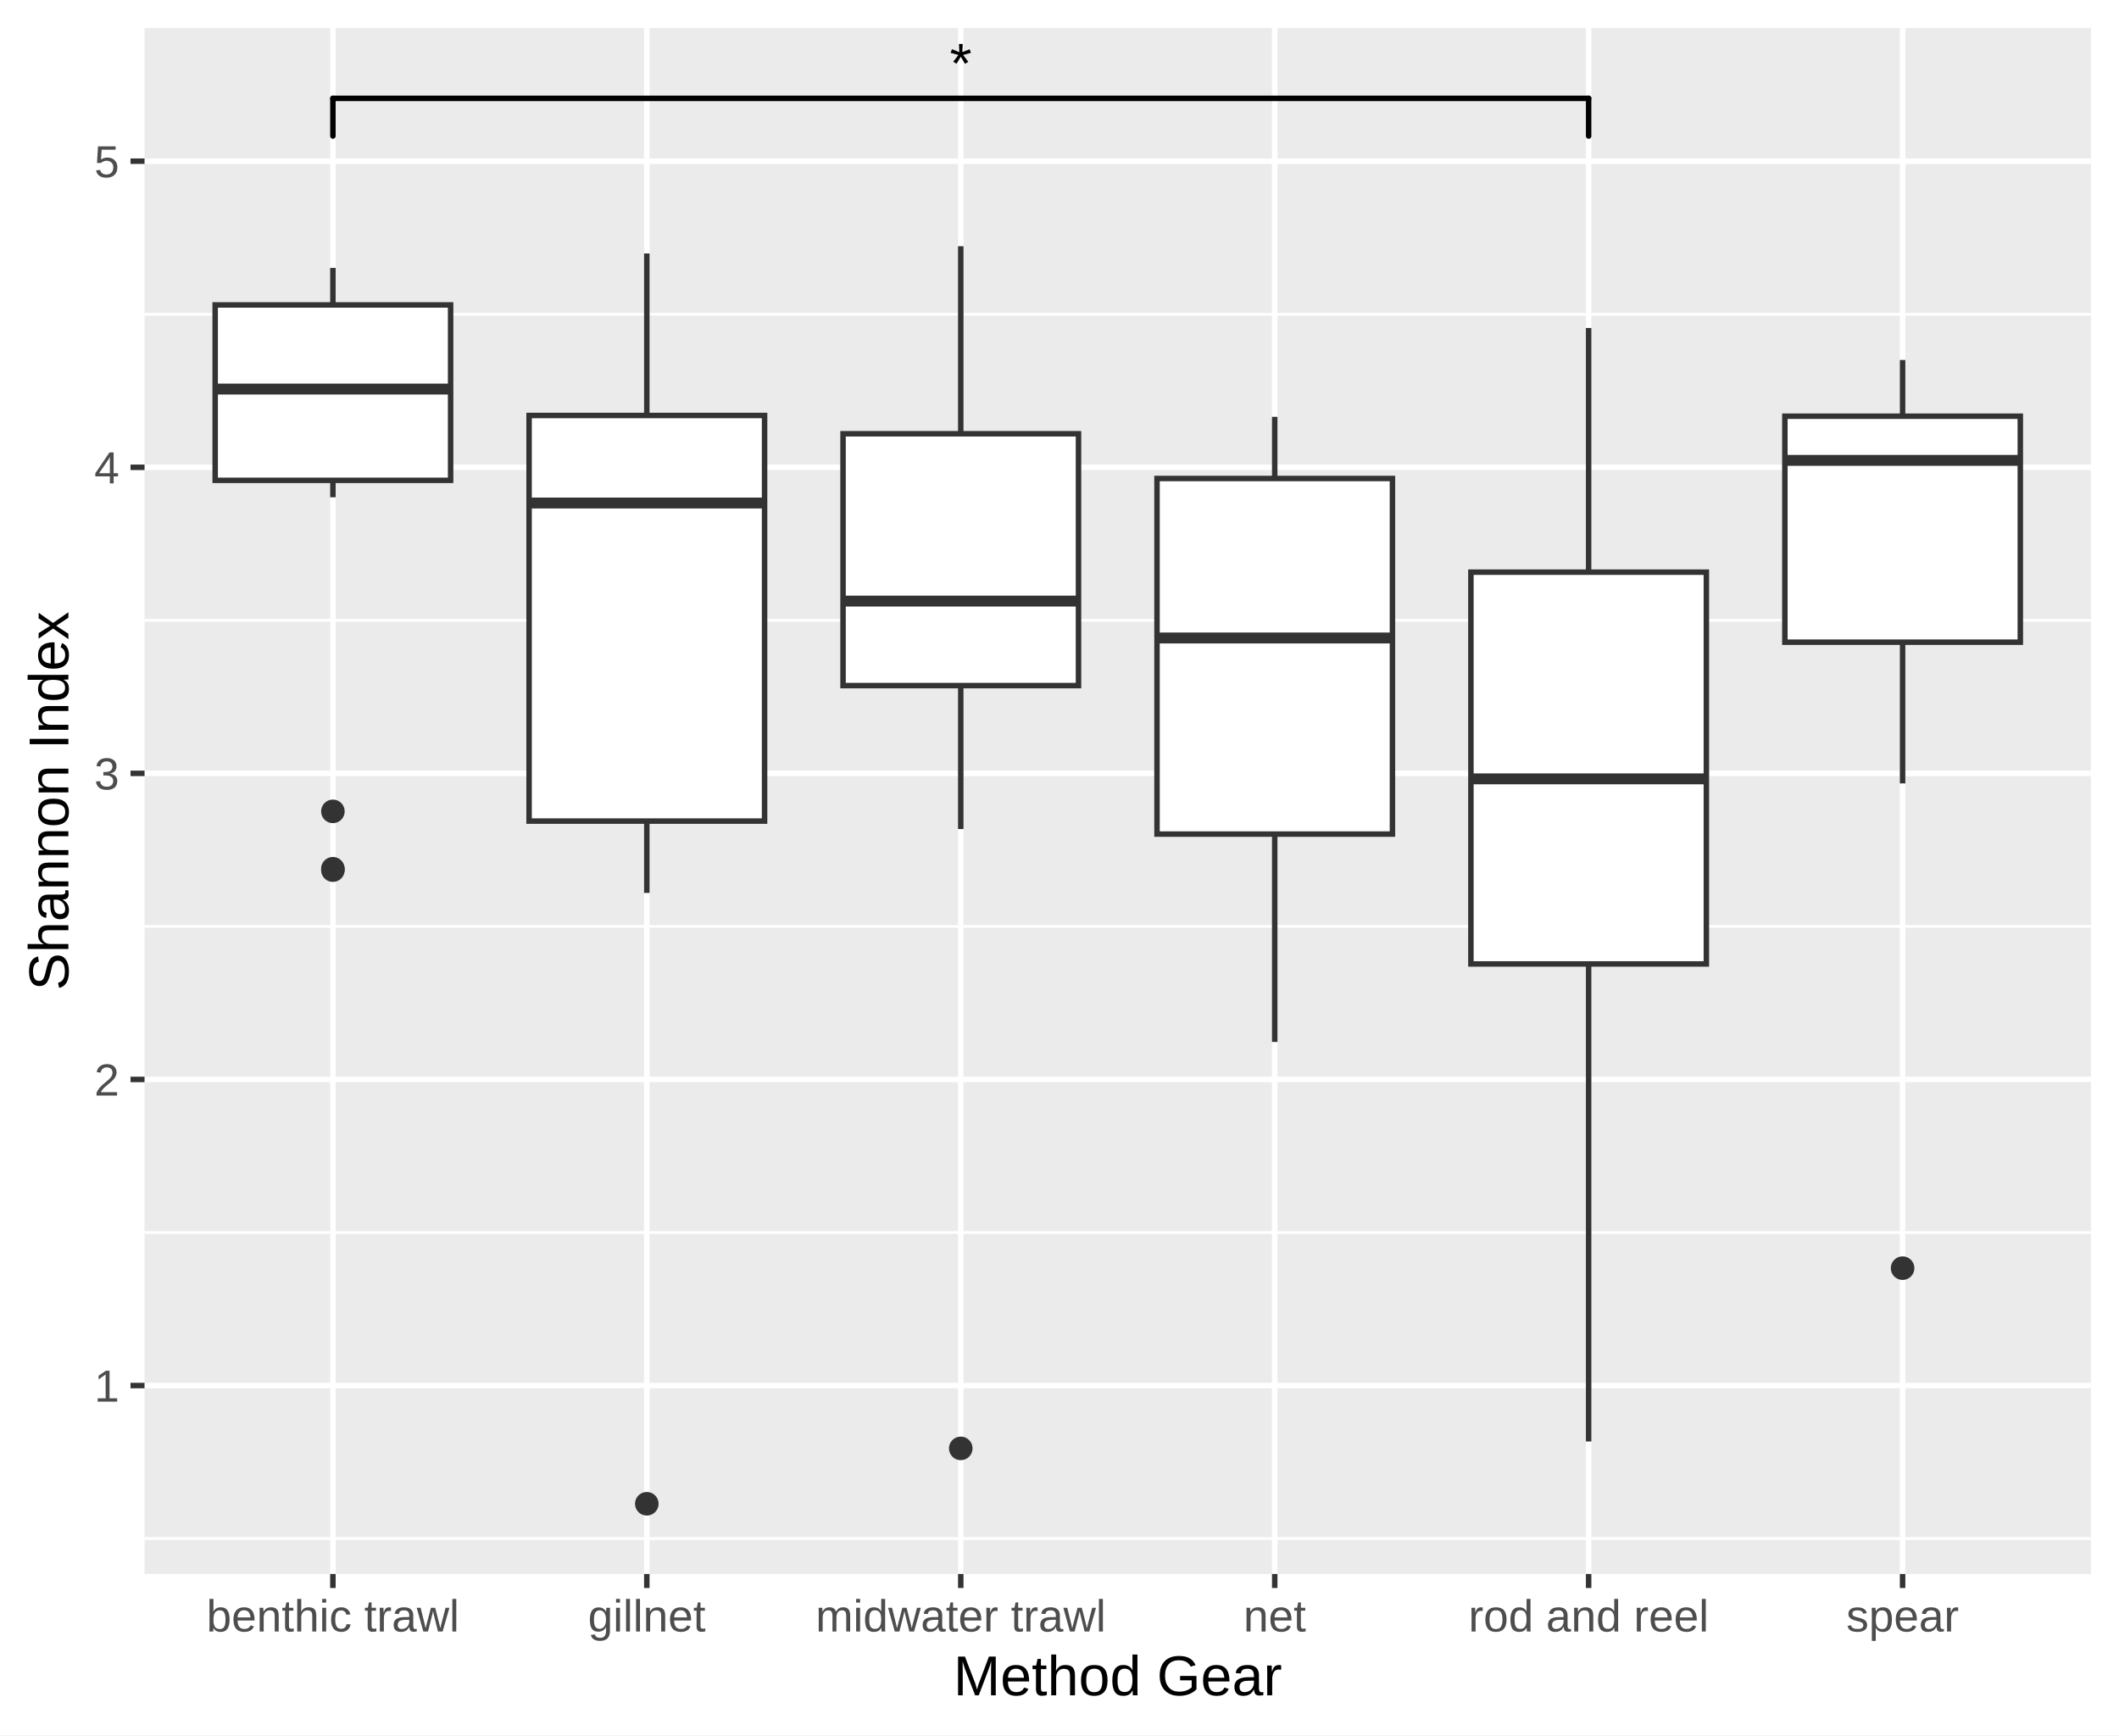
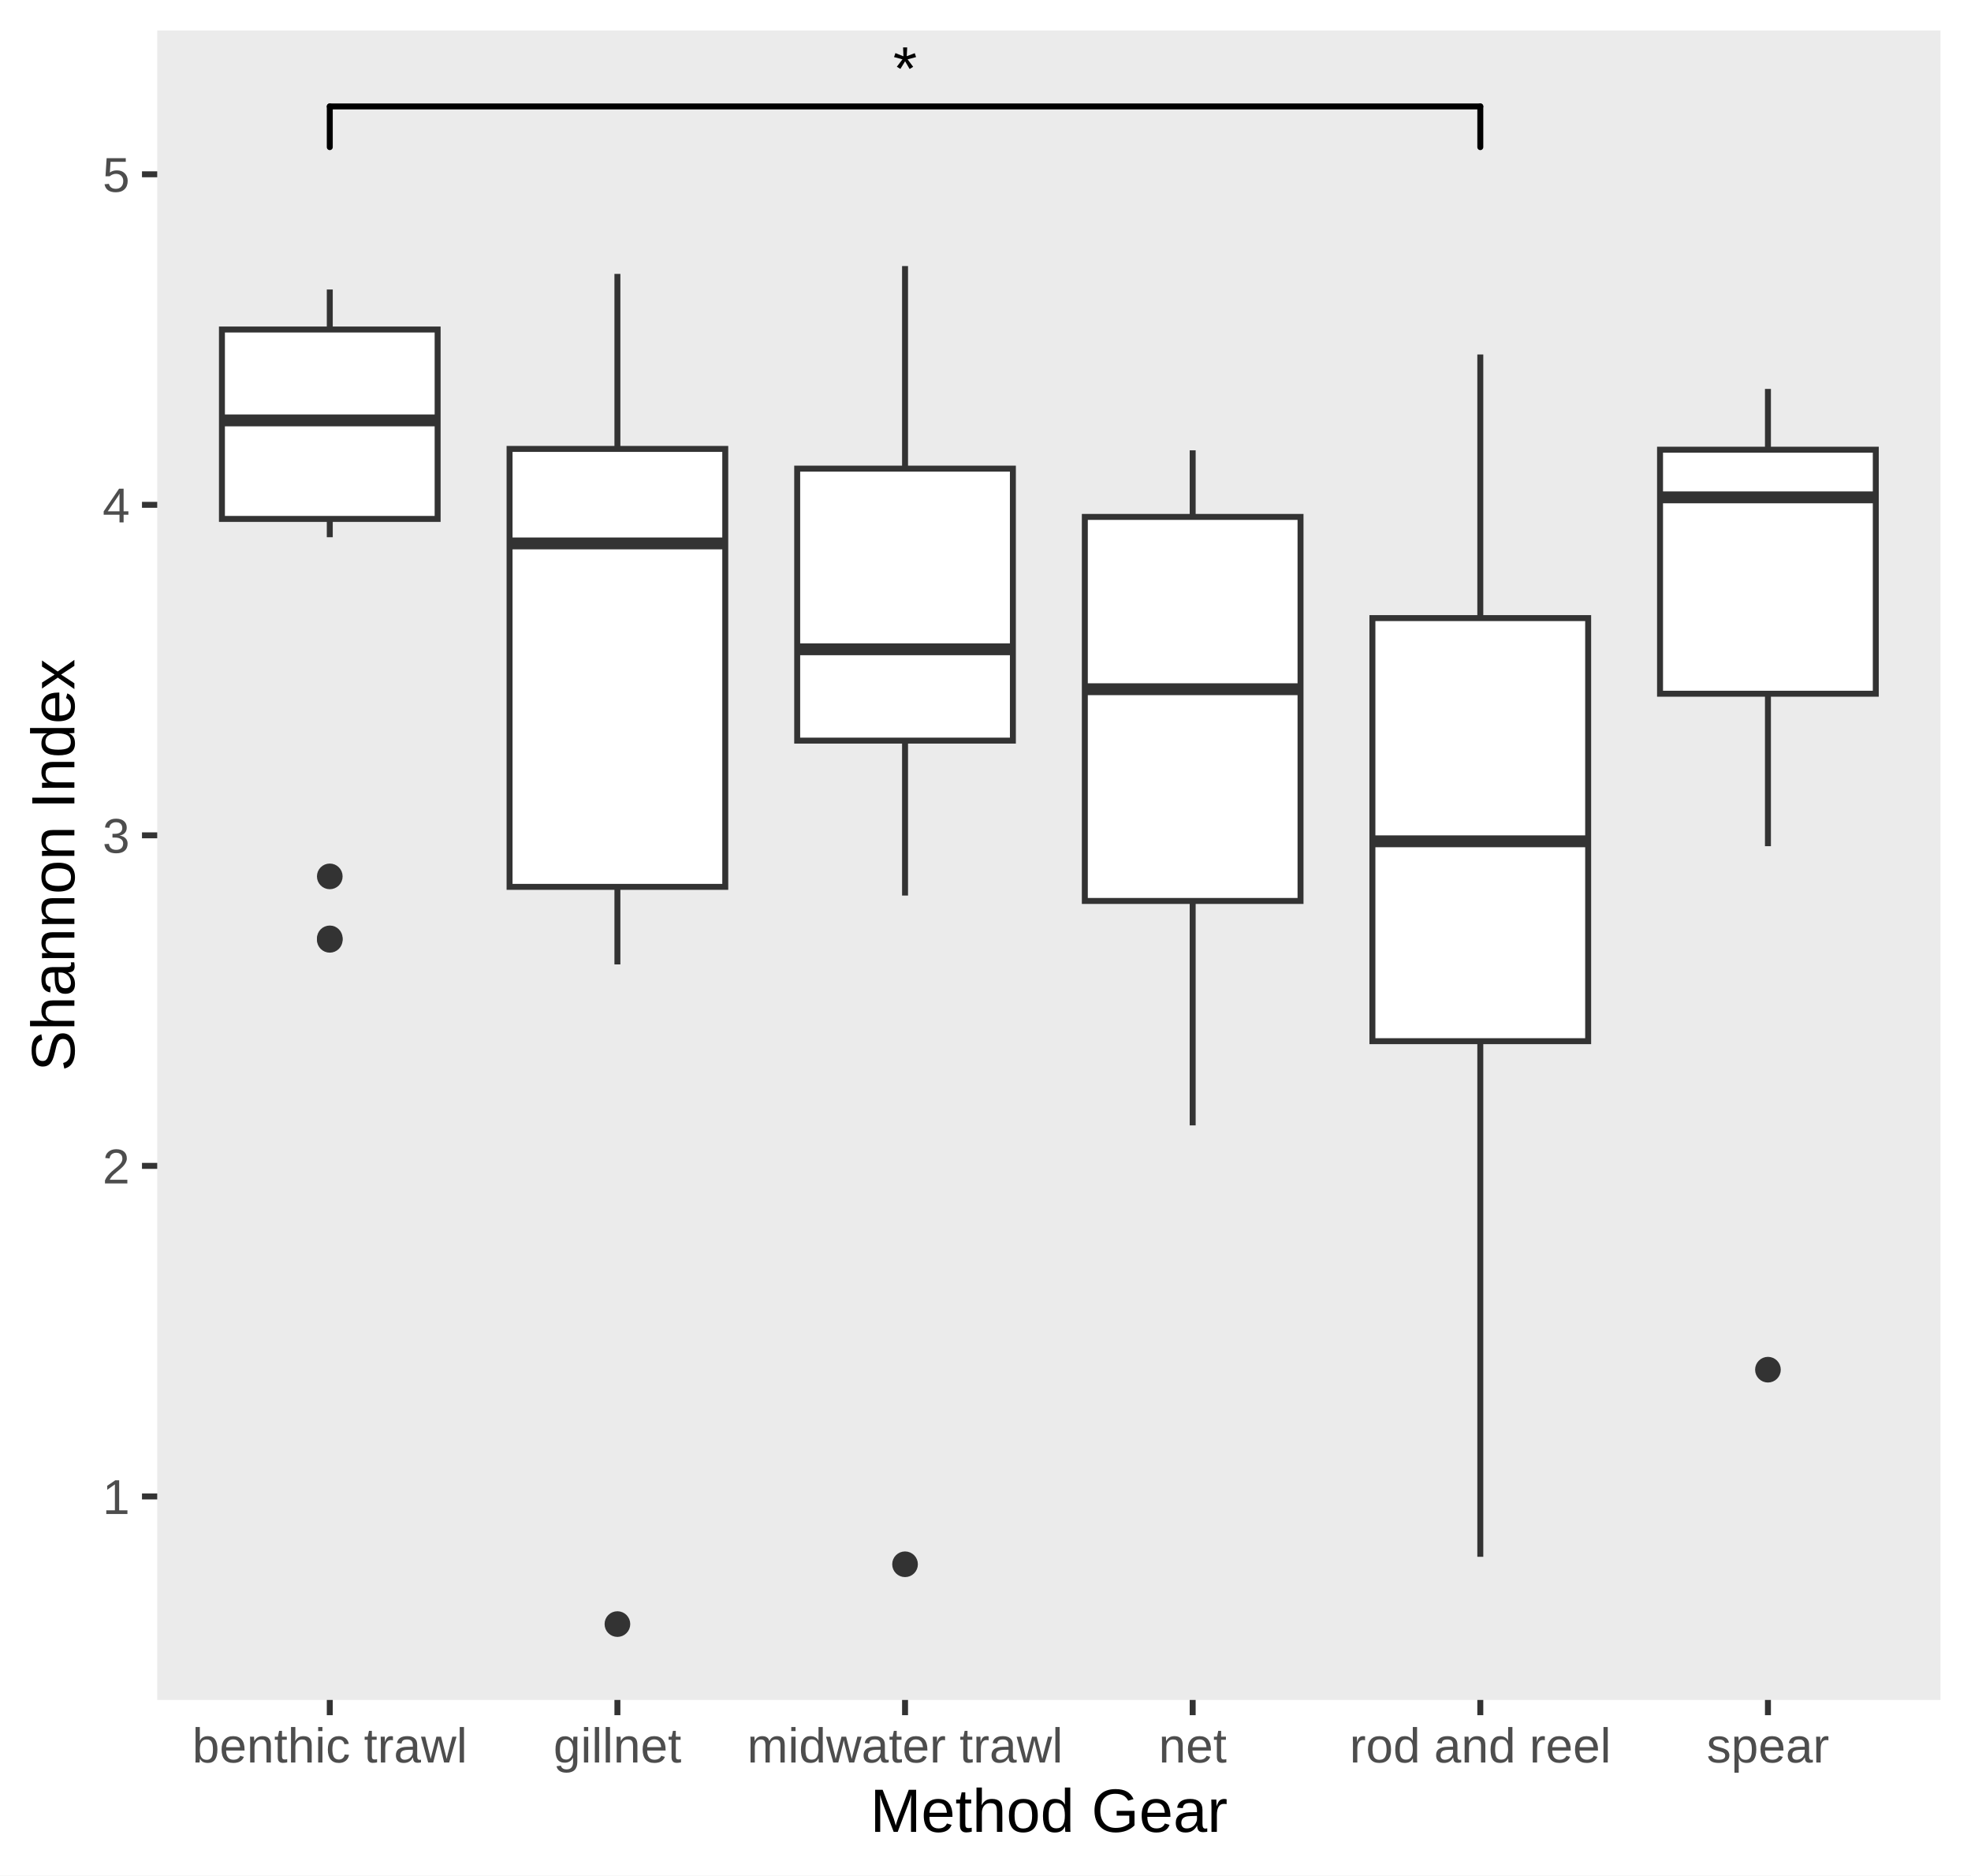
- <svg xmlns="http://www.w3.org/2000/svg" width="414.00pt" height="339.00pt" viewBox="0 0 414.00 339.00">
+ <svg xmlns="http://www.w3.org/2000/svg" width="354.00pt" height="336.75pt" viewBox="0 0 354.00 336.75">
  <g class="svglite">
    <defs>
      <style type="text/css">
    .svglite line, .svglite polyline, .svglite polygon, .svglite path, .svglite rect, .svglite circle {
      fill: none;
      stroke: #000000;
      stroke-linecap: round;
      stroke-linejoin: round;
      stroke-miterlimit: 10.00;
    }
    .svglite text {
      white-space: pre;
    }
    .svglite g.glyphgroup path {
      fill: inherit;
      stroke: none;
    }
  </style>
    </defs>
    <rect width="100%" height="100%" style="stroke: none; fill: #FFFFFF;" />
    <defs>
-       <clipPath id="cpMC4wMHw0MTQuMDB8MC4wMHwzMzkuMDA=">
-         <rect x="0.00" y="0.00" width="414.00" height="339.00" />
+       <clipPath id="cpMC4wMHwzNTQuMDB8MC4wMHwzMzYuNzU=">
+         <rect x="0.00" y="0.00" width="354.00" height="336.75" />
      </clipPath>
    </defs>
-     <g clip-path="url(#cpMC4wMHw0MTQuMDB8MC4wMHwzMzkuMDA=)">
-       <rect x="0" y="0.00" width="414.00" height="339.00" style="stroke-width: 1.07; stroke: #FFFFFF; fill: #FFFFFF;" />
+     <g clip-path="url(#cpMC4wMHwzNTQuMDB8MC4wMHwzMzYuNzU=)">
+       <rect x="0.00" y="0.00" width="354.00" height="336.75" style="stroke-width: 1.07; stroke: #FFFFFF; fill: #FFFFFF;" />
    </g>
    <defs>
-       <clipPath id="cpMjguMjR8NDA4LjUyfDUuNDh8MzA3LjUw">
-         <rect x="28.24" y="5.48" width="380.28" height="302.02" />
+       <clipPath id="cpMjguMjR8MzQ4LjUyfDUuNDh8MzA1LjI1">
+         <rect x="28.24" y="5.48" width="320.28" height="299.77" />
      </clipPath>
    </defs>
-     <g clip-path="url(#cpMjguMjR8NDA4LjUyfDUuNDh8MzA3LjUw)">
-       <rect x="28.24" y="5.48" width="380.28" height="302.02" style="stroke-width: 1.07; stroke: none; fill: #EBEBEB;" />
-       <polyline points="28.24,300.58 408.52,300.58 " style="stroke-width: 0.53; stroke: #FFFFFF; stroke-linecap: butt;" />
-       <polyline points="28.24,240.78 408.52,240.78 " style="stroke-width: 0.53; stroke: #FFFFFF; stroke-linecap: butt;" />
-       <polyline points="28.24,180.99 408.52,180.99 " style="stroke-width: 0.53; stroke: #FFFFFF; stroke-linecap: butt;" />
-       <polyline points="28.24,121.19 408.52,121.19 " style="stroke-width: 0.53; stroke: #FFFFFF; stroke-linecap: butt;" />
-       <polyline points="28.24,61.39 408.52,61.39 " style="stroke-width: 0.53; stroke: #FFFFFF; stroke-linecap: butt;" />
-       <polyline points="28.24,270.68 408.52,270.68 " style="stroke-width: 1.07; stroke: #FFFFFF; stroke-linecap: butt;" />
-       <polyline points="28.24,210.88 408.52,210.88 " style="stroke-width: 1.07; stroke: #FFFFFF; stroke-linecap: butt;" />
-       <polyline points="28.24,151.09 408.52,151.09 " style="stroke-width: 1.07; stroke: #FFFFFF; stroke-linecap: butt;" />
-       <polyline points="28.24,91.29 408.52,91.29 " style="stroke-width: 1.07; stroke: #FFFFFF; stroke-linecap: butt;" />
-       <polyline points="28.24,31.49 408.52,31.49 " style="stroke-width: 1.07; stroke: #FFFFFF; stroke-linecap: butt;" />
-       <polyline points="65.04,307.50 65.04,5.48 " style="stroke-width: 1.07; stroke: #FFFFFF; stroke-linecap: butt;" />
-       <polyline points="126.37,307.50 126.37,5.48 " style="stroke-width: 1.07; stroke: #FFFFFF; stroke-linecap: butt;" />
-       <polyline points="187.71,307.50 187.71,5.48 " style="stroke-width: 1.07; stroke: #FFFFFF; stroke-linecap: butt;" />
-       <polyline points="249.05,307.50 249.05,5.48 " style="stroke-width: 1.07; stroke: #FFFFFF; stroke-linecap: butt;" />
-       <polyline points="310.38,307.50 310.38,5.48 " style="stroke-width: 1.07; stroke: #FFFFFF; stroke-linecap: butt;" />
-       <polyline points="371.72,307.50 371.72,5.48 " style="stroke-width: 1.07; stroke: #FFFFFF; stroke-linecap: butt;" />
-       <circle cx="65.04" cy="169.72" r="1.95" style="stroke-width: 0.71; stroke: #333333; fill: #333333;" />
-       <circle cx="65.04" cy="158.51" r="1.95" style="stroke-width: 0.71; stroke: #333333; fill: #333333;" />
-       <circle cx="65.04" cy="169.99" r="1.95" style="stroke-width: 0.71; stroke: #333333; fill: #333333;" />
-       <line x1="65.04" y1="59.57" x2="65.04" y2="52.34" style="stroke-width: 1.07; stroke: #333333; stroke-linecap: butt;" />
-       <line x1="65.04" y1="93.84" x2="65.04" y2="97.15" style="stroke-width: 1.07; stroke: #333333; stroke-linecap: butt;" />
-       <polygon points="42.04,59.57 42.04,93.84 88.04,93.84 88.04,59.57 42.04,59.57 " style="stroke-width: 1.07; stroke: #333333; stroke-linecap: butt; stroke-linejoin: miter; fill: #FFFFFF;" />
-       <line x1="42.04" y1="76.01" x2="88.04" y2="76.01" style="stroke-width: 2.13; stroke: #333333; stroke-linecap: butt; stroke-linejoin: miter;" />
-       <circle cx="126.37" cy="293.78" r="1.95" style="stroke-width: 0.71; stroke: #333333; fill: #333333;" />
-       <line x1="126.37" y1="81.17" x2="126.37" y2="49.51" style="stroke-width: 1.07; stroke: #333333; stroke-linecap: butt;" />
-       <line x1="126.37" y1="160.41" x2="126.37" y2="174.44" style="stroke-width: 1.07; stroke: #333333; stroke-linecap: butt;" />
-       <polygon points="103.37,81.17 103.37,160.41 149.38,160.41 149.38,81.17 103.37,81.17 " style="stroke-width: 1.07; stroke: #333333; stroke-linecap: butt; stroke-linejoin: miter; fill: #FFFFFF;" />
-       <line x1="103.37" y1="98.27" x2="149.38" y2="98.27" style="stroke-width: 2.13; stroke: #333333; stroke-linecap: butt; stroke-linejoin: miter;" />
-       <circle cx="187.71" cy="282.96" r="1.95" style="stroke-width: 0.71; stroke: #333333; fill: #333333;" />
-       <line x1="187.71" y1="84.74" x2="187.71" y2="48.10" style="stroke-width: 1.07; stroke: #333333; stroke-linecap: butt;" />
-       <line x1="187.71" y1="133.94" x2="187.71" y2="161.97" style="stroke-width: 1.07; stroke: #333333; stroke-linecap: butt;" />
-       <polygon points="164.71,84.74 164.71,133.94 210.71,133.94 210.71,84.74 164.71,84.74 " style="stroke-width: 1.07; stroke: #333333; stroke-linecap: butt; stroke-linejoin: miter; fill: #FFFFFF;" />
-       <line x1="164.71" y1="117.43" x2="210.71" y2="117.43" style="stroke-width: 2.13; stroke: #333333; stroke-linecap: butt; stroke-linejoin: miter;" />
-       <line x1="249.05" y1="93.48" x2="249.05" y2="81.43" style="stroke-width: 1.07; stroke: #333333; stroke-linecap: butt;" />
-       <line x1="249.05" y1="162.95" x2="249.05" y2="203.55" style="stroke-width: 1.07; stroke: #333333; stroke-linecap: butt;" />
-       <polygon points="226.05,93.48 226.05,162.95 272.05,162.95 272.05,93.48 226.05,93.48 " style="stroke-width: 1.07; stroke: #333333; stroke-linecap: butt; stroke-linejoin: miter; fill: #FFFFFF;" />
-       <line x1="226.05" y1="124.64" x2="272.05" y2="124.64" style="stroke-width: 2.13; stroke: #333333; stroke-linecap: butt; stroke-linejoin: miter;" />
-       <line x1="310.38" y1="111.78" x2="310.38" y2="64.08" style="stroke-width: 1.07; stroke: #333333; stroke-linecap: butt;" />
-       <line x1="310.38" y1="188.32" x2="310.38" y2="281.61" style="stroke-width: 1.07; stroke: #333333; stroke-linecap: butt;" />
-       <polygon points="287.38,111.78 287.38,188.32 333.38,188.32 333.38,111.78 287.38,111.78 " style="stroke-width: 1.07; stroke: #333333; stroke-linecap: butt; stroke-linejoin: miter; fill: #FFFFFF;" />
-       <line x1="287.38" y1="152.16" x2="333.38" y2="152.16" style="stroke-width: 2.13; stroke: #333333; stroke-linecap: butt; stroke-linejoin: miter;" />
-       <circle cx="371.72" cy="247.75" r="1.95" style="stroke-width: 0.71; stroke: #333333; fill: #333333;" />
-       <line x1="371.72" y1="81.31" x2="371.72" y2="70.32" style="stroke-width: 1.07; stroke: #333333; stroke-linecap: butt;" />
-       <line x1="371.72" y1="125.46" x2="371.72" y2="153.05" style="stroke-width: 1.07; stroke: #333333; stroke-linecap: butt;" />
-       <polygon points="348.72,81.31 348.72,125.46 394.72,125.46 394.72,81.31 348.72,81.31 " style="stroke-width: 1.07; stroke: #333333; stroke-linecap: butt; stroke-linejoin: miter; fill: #FFFFFF;" />
-       <line x1="348.72" y1="89.94" x2="394.72" y2="89.94" style="stroke-width: 2.13; stroke: #333333; stroke-linecap: butt; stroke-linejoin: miter;" />
-       <text x="187.71" y="16.19" text-anchor="middle" style="font-size: 11.04px; font-family: &quot;Arial&quot;;" textLength="4.30px" lengthAdjust="spacingAndGlyphs">*</text>
-       <line x1="65.04" y1="26.58" x2="65.04" y2="19.21" style="stroke-width: 1.07;" />
-       <line x1="65.04" y1="19.21" x2="310.38" y2="19.21" style="stroke-width: 1.07;" />
-       <line x1="310.38" y1="19.21" x2="310.38" y2="26.58" style="stroke-width: 1.07;" />
+     <g clip-path="url(#cpMjguMjR8MzQ4LjUyfDUuNDh8MzA1LjI1)">
+       <rect x="28.24" y="5.48" width="320.28" height="299.77" style="stroke-width: 1.07; stroke: none; fill: #EBEBEB;" />
+       <circle cx="59.23" cy="168.50" r="1.95" style="stroke-width: 0.71; stroke: #333333; fill: #333333;" />
+       <circle cx="59.23" cy="157.37" r="1.95" style="stroke-width: 0.71; stroke: #333333; fill: #333333;" />
+       <circle cx="59.23" cy="168.76" r="1.95" style="stroke-width: 0.71; stroke: #333333; fill: #333333;" />
+       <line x1="59.23" y1="59.17" x2="59.23" y2="51.99" style="stroke-width: 1.07; stroke: #333333; stroke-linecap: butt;" />
+       <line x1="59.23" y1="93.18" x2="59.23" y2="96.47" style="stroke-width: 1.07; stroke: #333333; stroke-linecap: butt;" />
+       <polygon points="39.86,59.17 39.86,93.18 78.60,93.18 78.60,59.17 39.86,59.17 " style="stroke-width: 1.07; stroke: #333333; stroke-linecap: butt; stroke-linejoin: miter; fill: #FFFFFF;" />
+       <line x1="39.86" y1="75.49" x2="78.60" y2="75.49" style="stroke-width: 2.13; stroke: #333333; stroke-linecap: butt; stroke-linejoin: miter;" />
+       <circle cx="110.89" cy="291.63" r="1.95" style="stroke-width: 0.71; stroke: #333333; fill: #333333;" />
+       <line x1="110.89" y1="80.61" x2="110.89" y2="49.18" style="stroke-width: 1.07; stroke: #333333; stroke-linecap: butt;" />
+       <line x1="110.89" y1="159.25" x2="110.89" y2="173.18" style="stroke-width: 1.07; stroke: #333333; stroke-linecap: butt;" />
+       <polygon points="91.52,80.61 91.52,159.25 130.26,159.25 130.26,80.61 91.52,80.61 " style="stroke-width: 1.07; stroke: #333333; stroke-linecap: butt; stroke-linejoin: miter; fill: #FFFFFF;" />
+       <line x1="91.52" y1="97.58" x2="130.26" y2="97.58" style="stroke-width: 2.13; stroke: #333333; stroke-linecap: butt; stroke-linejoin: miter;" />
+       <circle cx="162.55" cy="280.89" r="1.95" style="stroke-width: 0.71; stroke: #333333; fill: #333333;" />
+       <line x1="162.55" y1="84.15" x2="162.55" y2="47.78" style="stroke-width: 1.07; stroke: #333333; stroke-linecap: butt;" />
+       <line x1="162.55" y1="132.99" x2="162.55" y2="160.81" style="stroke-width: 1.07; stroke: #333333; stroke-linecap: butt;" />
+       <polygon points="143.18,84.15 143.18,132.99 181.92,132.99 181.92,84.15 143.18,84.15 " style="stroke-width: 1.07; stroke: #333333; stroke-linecap: butt; stroke-linejoin: miter; fill: #FFFFFF;" />
+       <line x1="143.18" y1="116.59" x2="181.92" y2="116.59" style="stroke-width: 2.13; stroke: #333333; stroke-linecap: butt; stroke-linejoin: miter;" />
+       <line x1="214.21" y1="92.82" x2="214.21" y2="80.86" style="stroke-width: 1.07; stroke: #333333; stroke-linecap: butt;" />
+       <line x1="214.21" y1="161.78" x2="214.21" y2="202.08" style="stroke-width: 1.07; stroke: #333333; stroke-linecap: butt;" />
+       <polygon points="194.84,92.82 194.84,161.78 233.58,161.78 233.58,92.82 194.84,92.82 " style="stroke-width: 1.07; stroke: #333333; stroke-linecap: butt; stroke-linejoin: miter; fill: #FFFFFF;" />
+       <line x1="194.84" y1="123.76" x2="233.58" y2="123.76" style="stroke-width: 2.13; stroke: #333333; stroke-linecap: butt; stroke-linejoin: miter;" />
+       <line x1="265.87" y1="110.99" x2="265.87" y2="63.65" style="stroke-width: 1.07; stroke: #333333; stroke-linecap: butt;" />
+       <line x1="265.87" y1="186.96" x2="265.87" y2="279.55" style="stroke-width: 1.07; stroke: #333333; stroke-linecap: butt;" />
+       <polygon points="246.49,110.99 246.49,186.96 285.24,186.96 285.24,110.99 246.49,110.99 " style="stroke-width: 1.07; stroke: #333333; stroke-linecap: butt; stroke-linejoin: miter; fill: #FFFFFF;" />
+       <line x1="246.49" y1="151.07" x2="285.24" y2="151.07" style="stroke-width: 2.13; stroke: #333333; stroke-linecap: butt; stroke-linejoin: miter;" />
+       <circle cx="317.53" cy="245.95" r="1.95" style="stroke-width: 0.71; stroke: #333333; fill: #333333;" />
+       <line x1="317.53" y1="80.75" x2="317.53" y2="69.84" style="stroke-width: 1.07; stroke: #333333; stroke-linecap: butt;" />
+       <line x1="317.53" y1="124.57" x2="317.53" y2="151.95" style="stroke-width: 1.07; stroke: #333333; stroke-linecap: butt;" />
+       <polygon points="298.15,80.75 298.15,124.57 336.90,124.57 336.90,80.75 298.15,80.75 " style="stroke-width: 1.07; stroke: #333333; stroke-linecap: butt; stroke-linejoin: miter; fill: #FFFFFF;" />
+       <line x1="298.15" y1="89.31" x2="336.90" y2="89.31" style="stroke-width: 2.13; stroke: #333333; stroke-linecap: butt; stroke-linejoin: miter;" />
+       <text x="162.55" y="16.11" text-anchor="middle" style="font-size: 11.04px; font-family: &quot;Arial&quot;;" textLength="4.30px" lengthAdjust="spacingAndGlyphs">*</text>
+       <line x1="59.23" y1="26.42" x2="59.23" y2="19.11" style="stroke-width: 1.07;" />
+       <line x1="59.23" y1="19.11" x2="265.87" y2="19.11" style="stroke-width: 1.07;" />
+       <line x1="265.87" y1="19.11" x2="265.87" y2="26.42" style="stroke-width: 1.07;" />
    </g>
-     <g clip-path="url(#cpMC4wMHw0MTQuMDB8MC4wMHwzMzkuMDA=)">
-       <text x="23.31" y="273.83" text-anchor="end" style="font-size: 8.80px;fill: #4D4D4D; font-family: &quot;Arial&quot;;" textLength="4.89px" lengthAdjust="spacingAndGlyphs">1</text>
-       <text x="23.31" y="214.03" text-anchor="end" style="font-size: 8.80px;fill: #4D4D4D; font-family: &quot;Arial&quot;;" textLength="4.89px" lengthAdjust="spacingAndGlyphs">2</text>
-       <text x="23.31" y="154.24" text-anchor="end" style="font-size: 8.80px;fill: #4D4D4D; font-family: &quot;Arial&quot;;" textLength="4.89px" lengthAdjust="spacingAndGlyphs">3</text>
-       <text x="23.31" y="94.44" text-anchor="end" style="font-size: 8.80px;fill: #4D4D4D; font-family: &quot;Arial&quot;;" textLength="4.89px" lengthAdjust="spacingAndGlyphs">4</text>
-       <text x="23.31" y="34.64" text-anchor="end" style="font-size: 8.80px;fill: #4D4D4D; font-family: &quot;Arial&quot;;" textLength="4.89px" lengthAdjust="spacingAndGlyphs">5</text>
-       <polyline points="25.50,270.68 28.24,270.68 " style="stroke-width: 1.07; stroke: #333333; stroke-linecap: butt;" />
-       <polyline points="25.50,210.88 28.24,210.88 " style="stroke-width: 1.07; stroke: #333333; stroke-linecap: butt;" />
-       <polyline points="25.50,151.09 28.24,151.09 " style="stroke-width: 1.07; stroke: #333333; stroke-linecap: butt;" />
-       <polyline points="25.50,91.29 28.24,91.29 " style="stroke-width: 1.07; stroke: #333333; stroke-linecap: butt;" />
-       <polyline points="25.50,31.49 28.24,31.49 " style="stroke-width: 1.07; stroke: #333333; stroke-linecap: butt;" />
-       <polyline points="65.04,310.24 65.04,307.50 " style="stroke-width: 1.07; stroke: #333333; stroke-linecap: butt;" />
-       <polyline points="126.37,310.24 126.37,307.50 " style="stroke-width: 1.07; stroke: #333333; stroke-linecap: butt;" />
-       <polyline points="187.71,310.24 187.71,307.50 " style="stroke-width: 1.07; stroke: #333333; stroke-linecap: butt;" />
-       <polyline points="249.05,310.24 249.05,307.50 " style="stroke-width: 1.07; stroke: #333333; stroke-linecap: butt;" />
-       <polyline points="310.38,310.24 310.38,307.50 " style="stroke-width: 1.07; stroke: #333333; stroke-linecap: butt;" />
-       <polyline points="371.72,310.24 371.72,307.50 " style="stroke-width: 1.07; stroke: #333333; stroke-linecap: butt;" />
-       <text x="65.04" y="318.74" text-anchor="middle" style="font-size: 8.80px;fill: #4D4D4D; font-family: &quot;Arial&quot;;" textLength="49.36px" lengthAdjust="spacingAndGlyphs">benthic trawl</text>
-       <text x="126.37" y="318.74" text-anchor="middle" style="font-size: 8.80px;fill: #4D4D4D; font-family: &quot;Arial&quot;;" textLength="22.97px" lengthAdjust="spacingAndGlyphs">gillnet</text>
-       <text x="187.71" y="318.74" text-anchor="middle" style="font-size: 8.80px;fill: #4D4D4D; font-family: &quot;Arial&quot;;" textLength="56.67px" lengthAdjust="spacingAndGlyphs">midwater trawl</text>
-       <text x="249.05" y="318.74" text-anchor="middle" style="font-size: 8.80px;fill: #4D4D4D; font-family: &quot;Arial&quot;;" textLength="12.22px" lengthAdjust="spacingAndGlyphs">net</text>
-       <text x="310.38" y="318.74" text-anchor="middle" style="font-size: 8.80px;fill: #4D4D4D; font-family: &quot;Arial&quot;;" textLength="46.91px" lengthAdjust="spacingAndGlyphs">rod and reel</text>
-       <text x="371.72" y="318.74" text-anchor="middle" style="font-size: 8.80px;fill: #4D4D4D; font-family: &quot;Arial&quot;;" textLength="22.00px" lengthAdjust="spacingAndGlyphs">spear</text>
-       <text x="218.38" y="331.20" text-anchor="middle" style="font-size: 11.00px; font-family: &quot;Arial&quot;;" textLength="64.25px" lengthAdjust="spacingAndGlyphs">Method Gear</text>
-       <text transform="translate(13.36,156.49) rotate(-90)" text-anchor="middle" style="font-size: 11.00px; font-family: &quot;Arial&quot;;" textLength="74.09px" lengthAdjust="spacingAndGlyphs">Shannon Index</text>
+     <g clip-path="url(#cpMC4wMHwzNTQuMDB8MC4wMHwzMzYuNzU=)">
+       <text x="23.31" y="271.86" text-anchor="end" style="font-size: 8.80px;fill: #4D4D4D; font-family: &quot;Arial&quot;;" textLength="4.89px" lengthAdjust="spacingAndGlyphs">1</text>
+       <text x="23.31" y="212.50" text-anchor="end" style="font-size: 8.80px;fill: #4D4D4D; font-family: &quot;Arial&quot;;" textLength="4.89px" lengthAdjust="spacingAndGlyphs">2</text>
+       <text x="23.31" y="153.15" text-anchor="end" style="font-size: 8.80px;fill: #4D4D4D; font-family: &quot;Arial&quot;;" textLength="4.89px" lengthAdjust="spacingAndGlyphs">3</text>
+       <text x="23.31" y="93.80" text-anchor="end" style="font-size: 8.80px;fill: #4D4D4D; font-family: &quot;Arial&quot;;" textLength="4.89px" lengthAdjust="spacingAndGlyphs">4</text>
+       <text x="23.31" y="34.45" text-anchor="end" style="font-size: 8.80px;fill: #4D4D4D; font-family: &quot;Arial&quot;;" textLength="4.89px" lengthAdjust="spacingAndGlyphs">5</text>
+       <polyline points="25.50,268.71 28.24,268.71 " style="stroke-width: 1.07; stroke: #333333; stroke-linecap: butt;" />
+       <polyline points="25.50,209.35 28.24,209.35 " style="stroke-width: 1.07; stroke: #333333; stroke-linecap: butt;" />
+       <polyline points="25.50,150.00 28.24,150.00 " style="stroke-width: 1.07; stroke: #333333; stroke-linecap: butt;" />
+       <polyline points="25.50,90.65 28.24,90.65 " style="stroke-width: 1.07; stroke: #333333; stroke-linecap: butt;" />
+       <polyline points="25.50,31.30 28.24,31.30 " style="stroke-width: 1.07; stroke: #333333; stroke-linecap: butt;" />
+       <polyline points="59.23,307.99 59.23,305.25 " style="stroke-width: 1.07; stroke: #333333; stroke-linecap: butt;" />
+       <polyline points="110.89,307.99 110.89,305.25 " style="stroke-width: 1.07; stroke: #333333; stroke-linecap: butt;" />
+       <polyline points="162.55,307.99 162.55,305.25 " style="stroke-width: 1.07; stroke: #333333; stroke-linecap: butt;" />
+       <polyline points="214.21,307.99 214.21,305.25 " style="stroke-width: 1.07; stroke: #333333; stroke-linecap: butt;" />
+       <polyline points="265.87,307.99 265.87,305.25 " style="stroke-width: 1.07; stroke: #333333; stroke-linecap: butt;" />
+       <polyline points="317.53,307.99 317.53,305.25 " style="stroke-width: 1.07; stroke: #333333; stroke-linecap: butt;" />
+       <text x="59.23" y="316.49" text-anchor="middle" style="font-size: 8.80px;fill: #4D4D4D; font-family: &quot;Arial&quot;;" textLength="49.36px" lengthAdjust="spacingAndGlyphs">benthic trawl</text>
+       <text x="110.89" y="316.49" text-anchor="middle" style="font-size: 8.80px;fill: #4D4D4D; font-family: &quot;Arial&quot;;" textLength="22.97px" lengthAdjust="spacingAndGlyphs">gillnet</text>
+       <text x="162.55" y="316.49" text-anchor="middle" style="font-size: 8.80px;fill: #4D4D4D; font-family: &quot;Arial&quot;;" textLength="56.67px" lengthAdjust="spacingAndGlyphs">midwater trawl</text>
+       <text x="214.21" y="316.49" text-anchor="middle" style="font-size: 8.80px;fill: #4D4D4D; font-family: &quot;Arial&quot;;" textLength="12.22px" lengthAdjust="spacingAndGlyphs">net</text>
+       <text x="265.87" y="316.49" text-anchor="middle" style="font-size: 8.80px;fill: #4D4D4D; font-family: &quot;Arial&quot;;" textLength="46.91px" lengthAdjust="spacingAndGlyphs">rod and reel</text>
+       <text x="317.53" y="316.49" text-anchor="middle" style="font-size: 8.80px;fill: #4D4D4D; font-family: &quot;Arial&quot;;" textLength="22.00px" lengthAdjust="spacingAndGlyphs">spear</text>
+       <text x="188.38" y="328.95" text-anchor="middle" style="font-size: 11.00px; font-family: &quot;Arial&quot;;" textLength="64.25px" lengthAdjust="spacingAndGlyphs">Method Gear</text>
+       <text transform="translate(13.36,155.37) rotate(-90)" text-anchor="middle" style="font-size: 11.00px; font-family: &quot;Arial&quot;;" textLength="74.09px" lengthAdjust="spacingAndGlyphs">Shannon Index</text>
    </g>
  </g>
</svg>
